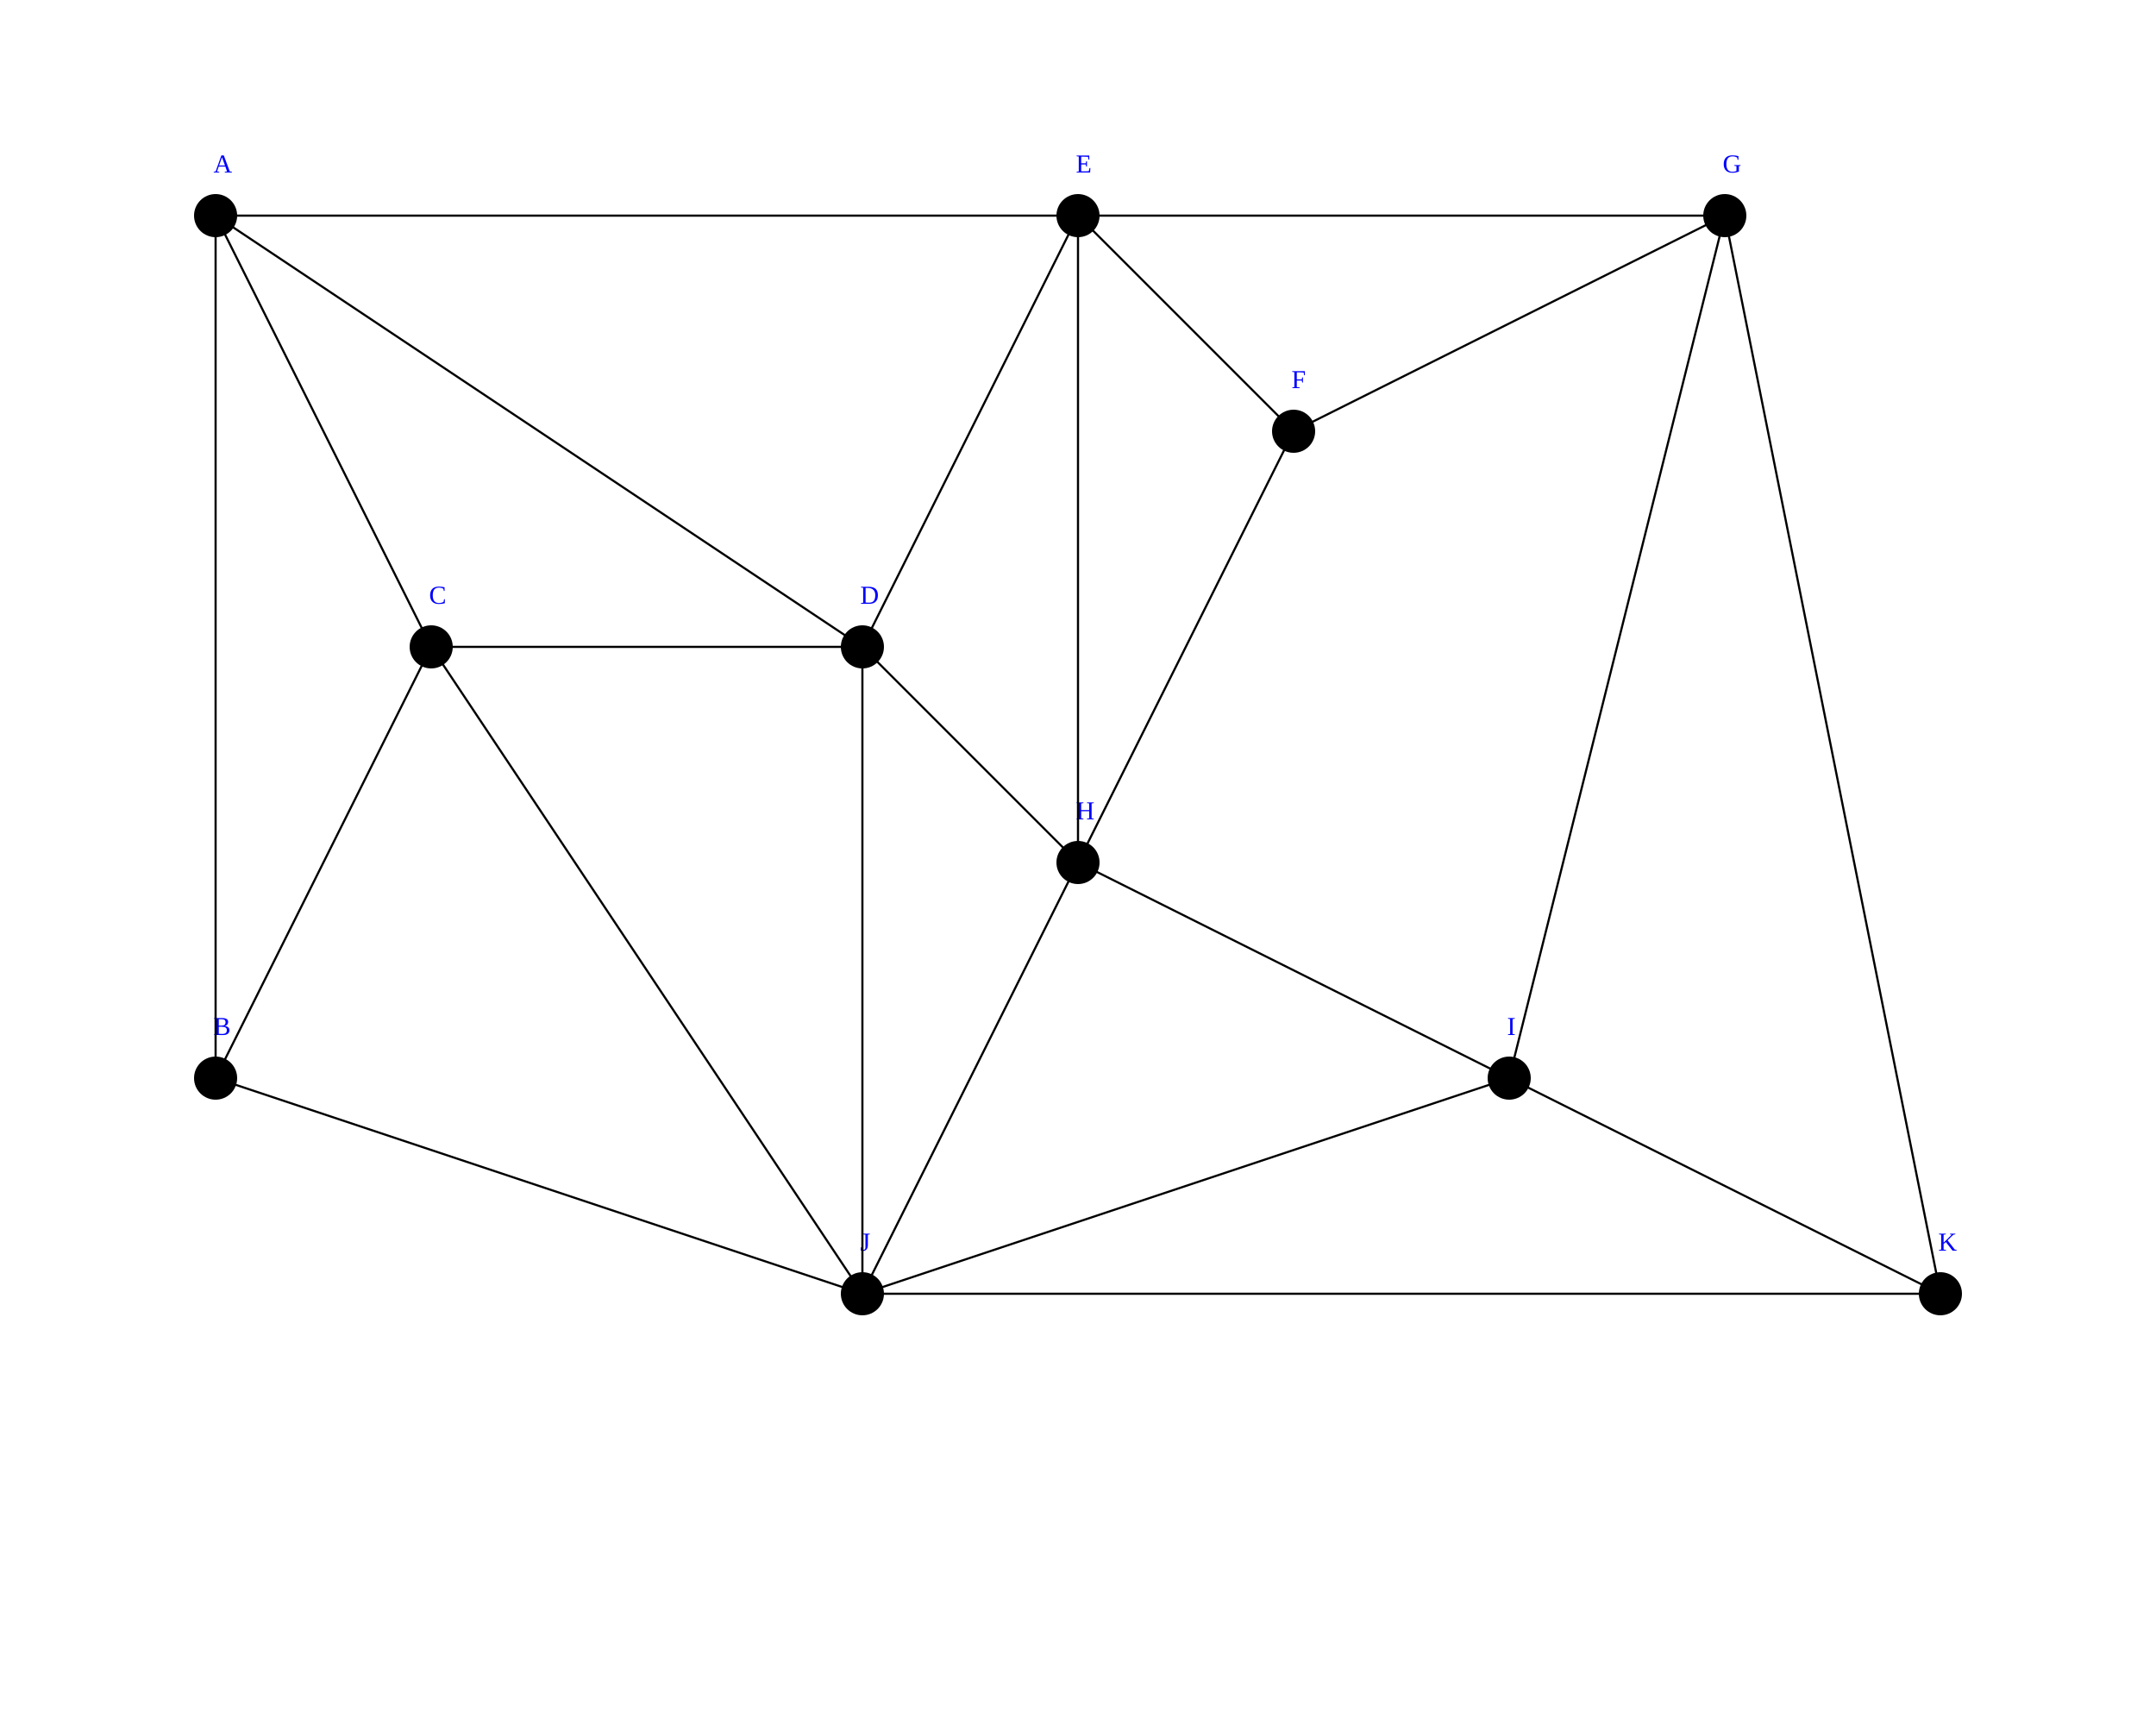
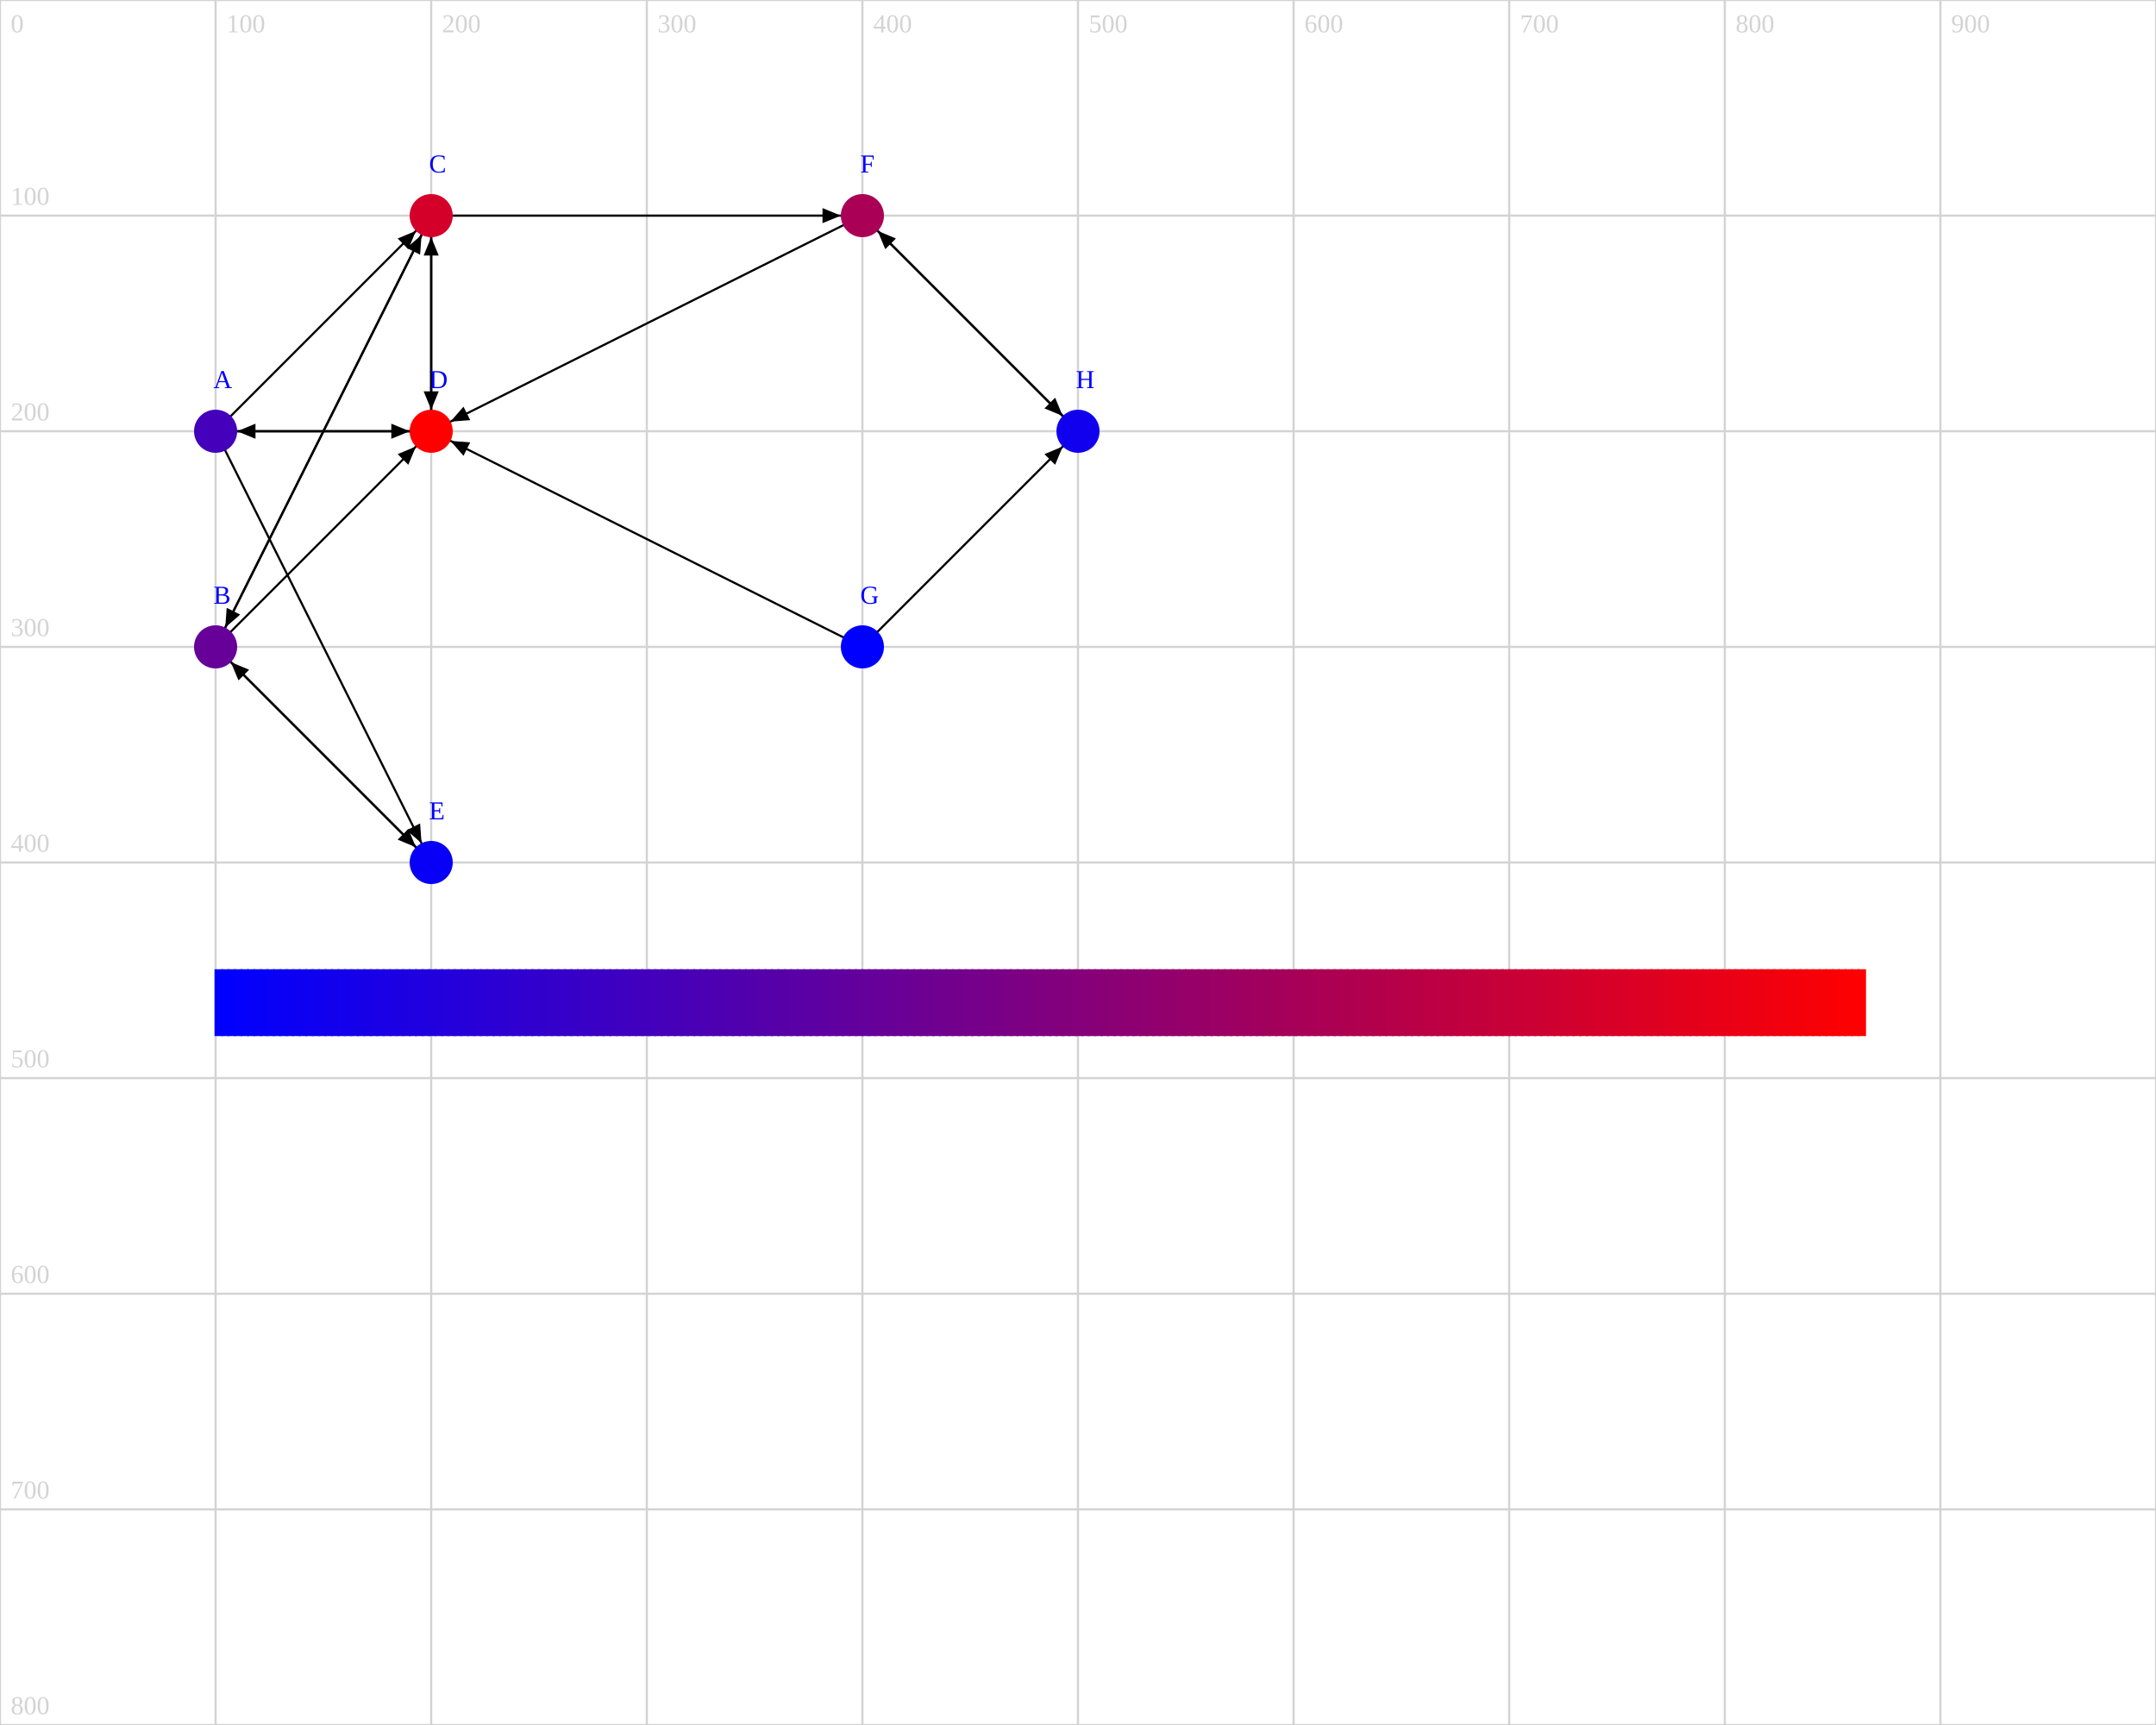
<svg xmlns="http://www.w3.org/2000/svg" version="1.1" width="1000" height="800">
-   <circle cx="100" cy="100" r="10" fill="BLACK" />
-   <text x="99" y="80" fill="BLUE">A</text>
-   <circle cx="100" cy="500" r="10" fill="BLACK" />
-   <text x="99" y="480" fill="BLUE">B</text>
-   <circle cx="200" cy="300" r="10" fill="BLACK" />
-   <text x="199" y="280" fill="BLUE">C</text>
-   <circle cx="400" cy="300" r="10" fill="BLACK" />
-   <text x="399" y="280" fill="BLUE">D</text>
-   <circle cx="500" cy="100" r="10" fill="BLACK" />
-   <text x="499" y="80" fill="BLUE">E</text>
-   <circle cx="600" cy="200" r="10" fill="BLACK" />
-   <text x="599" y="180" fill="BLUE">F</text>
-   <circle cx="800" cy="100" r="10" fill="BLACK" />
-   <text x="799" y="80" fill="BLUE">G</text>
-   <circle cx="500" cy="400" r="10" fill="BLACK" />
-   <text x="499" y="380" fill="BLUE">H</text>
-   <circle cx="700" cy="500" r="10" fill="BLACK" />
-   <text x="699" y="480" fill="BLUE">I</text>
-   <circle cx="400" cy="600" r="10" fill="BLACK" />
-   <text x="399" y="580" fill="BLUE">J</text>
-   <circle cx="900" cy="600" r="10" fill="BLACK" />
-   <text x="899" y="580" fill="BLUE">K</text>
-   <line x1="100" y1="100" x2="100" y2="500" stroke="BLACK" />
-   <line x1="100" y1="100" x2="200" y2="300" stroke="BLACK" />
-   <line x1="100" y1="100" x2="400" y2="300" stroke="BLACK" />
-   <line x1="100" y1="100" x2="500" y2="100" stroke="BLACK" />
-   <line x1="100" y1="500" x2="200" y2="300" stroke="BLACK" />
-   <line x1="100" y1="500" x2="400" y2="600" stroke="BLACK" />
-   <line x1="200" y1="300" x2="400" y2="300" stroke="BLACK" />
-   <line x1="200" y1="300" x2="400" y2="600" stroke="BLACK" />
-   <line x1="400" y1="300" x2="500" y2="100" stroke="BLACK" />
-   <line x1="400" y1="300" x2="500" y2="400" stroke="BLACK" />
-   <line x1="400" y1="300" x2="400" y2="600" stroke="BLACK" />
-   <line x1="500" y1="100" x2="600" y2="200" stroke="BLACK" />
-   <line x1="500" y1="100" x2="800" y2="100" stroke="BLACK" />
-   <line x1="500" y1="100" x2="500" y2="400" stroke="BLACK" />
-   <line x1="600" y1="200" x2="800" y2="100" stroke="BLACK" />
-   <line x1="600" y1="200" x2="500" y2="400" stroke="BLACK" />
-   <line x1="800" y1="100" x2="700" y2="500" stroke="BLACK" />
-   <line x1="800" y1="100" x2="900" y2="600" stroke="BLACK" />
-   <line x1="500" y1="400" x2="700" y2="500" stroke="BLACK" />
-   <line x1="500" y1="400" x2="400" y2="600" stroke="BLACK" />
-   <line x1="700" y1="500" x2="400" y2="600" stroke="BLACK" />
-   <line x1="700" y1="500" x2="900" y2="600" stroke="BLACK" />
-   <line x1="400" y1="600" x2="900" y2="600" stroke="BLACK" />
+   <line x1="0" y1="0" x2="1000" y2="0" stroke="lightgrey" />
+   <text x="5" y="-5" fill="lightgrey">0</text>
+   <line x1="0" y1="100" x2="1000" y2="100" stroke="lightgrey" />
+   <text x="5" y="95" fill="lightgrey">100</text>
+   <line x1="0" y1="200" x2="1000" y2="200" stroke="lightgrey" />
+   <text x="5" y="195" fill="lightgrey">200</text>
+   <line x1="0" y1="300" x2="1000" y2="300" stroke="lightgrey" />
+   <text x="5" y="295" fill="lightgrey">300</text>
+   <line x1="0" y1="400" x2="1000" y2="400" stroke="lightgrey" />
+   <text x="5" y="395" fill="lightgrey">400</text>
+   <line x1="0" y1="500" x2="1000" y2="500" stroke="lightgrey" />
+   <text x="5" y="495" fill="lightgrey">500</text>
+   <line x1="0" y1="600" x2="1000" y2="600" stroke="lightgrey" />
+   <text x="5" y="595" fill="lightgrey">600</text>
+   <line x1="0" y1="700" x2="1000" y2="700" stroke="lightgrey" />
+   <text x="5" y="695" fill="lightgrey">700</text>
+   <line x1="0" y1="800" x2="1000" y2="800" stroke="lightgrey" />
+   <text x="5" y="795" fill="lightgrey">800</text>
+   <line x1="0" y1="0" x2="0" y2="800" stroke="lightgrey" />
+   <text x="5" y="15" fill="lightgrey">0</text>
+   <line x1="100" y1="0" x2="100" y2="800" stroke="lightgrey" />
+   <text x="105" y="15" fill="lightgrey">100</text>
+   <line x1="200" y1="0" x2="200" y2="800" stroke="lightgrey" />
+   <text x="205" y="15" fill="lightgrey">200</text>
+   <line x1="300" y1="0" x2="300" y2="800" stroke="lightgrey" />
+   <text x="305" y="15" fill="lightgrey">300</text>
+   <line x1="400" y1="0" x2="400" y2="800" stroke="lightgrey" />
+   <text x="405" y="15" fill="lightgrey">400</text>
+   <line x1="500" y1="0" x2="500" y2="800" stroke="lightgrey" />
+   <text x="505" y="15" fill="lightgrey">500</text>
+   <line x1="600" y1="0" x2="600" y2="800" stroke="lightgrey" />
+   <text x="605" y="15" fill="lightgrey">600</text>
+   <line x1="700" y1="0" x2="700" y2="800" stroke="lightgrey" />
+   <text x="705" y="15" fill="lightgrey">700</text>
+   <line x1="800" y1="0" x2="800" y2="800" stroke="lightgrey" />
+   <text x="805" y="15" fill="lightgrey">800</text>
+   <line x1="900" y1="0" x2="900" y2="800" stroke="lightgrey" />
+   <text x="905" y="15" fill="lightgrey">900</text>
+   <line x1="1000" y1="0" x2="1000" y2="800" stroke="lightgrey" />
+   <text x="1005" y="15" fill="lightgrey">1000</text>
+   <rect x="100" y="450" width="3" height="30" stroke="rgb(0,0,255)" fill="rgb(0,0,255)" />
+   <rect x="103" y="450" width="3" height="30" stroke="rgb(1,0,254)" fill="rgb(1,0,254)" />
+   <rect x="106" y="450" width="3" height="30" stroke="rgb(2,0,253)" fill="rgb(2,0,253)" />
+   <rect x="109" y="450" width="3" height="30" stroke="rgb(3,0,252)" fill="rgb(3,0,252)" />
+   <rect x="112" y="450" width="3" height="30" stroke="rgb(4,0,251)" fill="rgb(4,0,251)" />
+   <rect x="115" y="450" width="3" height="30" stroke="rgb(5,0,250)" fill="rgb(5,0,250)" />
+   <rect x="118" y="450" width="3" height="30" stroke="rgb(6,0,249)" fill="rgb(6,0,249)" />
+   <rect x="121" y="450" width="3" height="30" stroke="rgb(7,0,248)" fill="rgb(7,0,248)" />
+   <rect x="124" y="450" width="3" height="30" stroke="rgb(8,0,247)" fill="rgb(8,0,247)" />
+   <rect x="127" y="450" width="3" height="30" stroke="rgb(9,0,246)" fill="rgb(9,0,246)" />
+   <rect x="130" y="450" width="3" height="30" stroke="rgb(10,0,245)" fill="rgb(10,0,245)" />
+   <rect x="133" y="450" width="3" height="30" stroke="rgb(11,0,244)" fill="rgb(11,0,244)" />
+   <rect x="136" y="450" width="3" height="30" stroke="rgb(12,0,243)" fill="rgb(12,0,243)" />
+   <rect x="139" y="450" width="3" height="30" stroke="rgb(13,0,242)" fill="rgb(13,0,242)" />
+   <rect x="142" y="450" width="3" height="30" stroke="rgb(14,0,241)" fill="rgb(14,0,241)" />
+   <rect x="145" y="450" width="3" height="30" stroke="rgb(15,0,240)" fill="rgb(15,0,240)" />
+   <rect x="148" y="450" width="3" height="30" stroke="rgb(16,0,239)" fill="rgb(16,0,239)" />
+   <rect x="151" y="450" width="3" height="30" stroke="rgb(17,0,238)" fill="rgb(17,0,238)" />
+   <rect x="154" y="450" width="3" height="30" stroke="rgb(18,0,237)" fill="rgb(18,0,237)" />
+   <rect x="157" y="450" width="3" height="30" stroke="rgb(19,0,236)" fill="rgb(19,0,236)" />
+   <rect x="160" y="450" width="3" height="30" stroke="rgb(20,0,235)" fill="rgb(20,0,235)" />
+   <rect x="163" y="450" width="3" height="30" stroke="rgb(21,0,234)" fill="rgb(21,0,234)" />
+   <rect x="166" y="450" width="3" height="30" stroke="rgb(22,0,233)" fill="rgb(22,0,233)" />
+   <rect x="169" y="450" width="3" height="30" stroke="rgb(23,0,232)" fill="rgb(23,0,232)" />
+   <rect x="172" y="450" width="3" height="30" stroke="rgb(24,0,231)" fill="rgb(24,0,231)" />
+   <rect x="175" y="450" width="3" height="30" stroke="rgb(25,0,230)" fill="rgb(25,0,230)" />
+   <rect x="178" y="450" width="3" height="30" stroke="rgb(26,0,229)" fill="rgb(26,0,229)" />
+   <rect x="181" y="450" width="3" height="30" stroke="rgb(27,0,228)" fill="rgb(27,0,228)" />
+   <rect x="184" y="450" width="3" height="30" stroke="rgb(28,0,227)" fill="rgb(28,0,227)" />
+   <rect x="187" y="450" width="3" height="30" stroke="rgb(29,0,226)" fill="rgb(29,0,226)" />
+   <rect x="190" y="450" width="3" height="30" stroke="rgb(30,0,225)" fill="rgb(30,0,225)" />
+   <rect x="193" y="450" width="3" height="30" stroke="rgb(31,0,224)" fill="rgb(31,0,224)" />
+   <rect x="196" y="450" width="3" height="30" stroke="rgb(32,0,223)" fill="rgb(32,0,223)" />
+   <rect x="199" y="450" width="3" height="30" stroke="rgb(33,0,222)" fill="rgb(33,0,222)" />
+   <rect x="202" y="450" width="3" height="30" stroke="rgb(34,0,221)" fill="rgb(34,0,221)" />
+   <rect x="205" y="450" width="3" height="30" stroke="rgb(35,0,220)" fill="rgb(35,0,220)" />
+   <rect x="208" y="450" width="3" height="30" stroke="rgb(36,0,219)" fill="rgb(36,0,219)" />
+   <rect x="211" y="450" width="3" height="30" stroke="rgb(37,0,218)" fill="rgb(37,0,218)" />
+   <rect x="214" y="450" width="3" height="30" stroke="rgb(38,0,217)" fill="rgb(38,0,217)" />
+   <rect x="217" y="450" width="3" height="30" stroke="rgb(39,0,216)" fill="rgb(39,0,216)" />
+   <rect x="220" y="450" width="3" height="30" stroke="rgb(40,0,215)" fill="rgb(40,0,215)" />
+   <rect x="223" y="450" width="3" height="30" stroke="rgb(41,0,214)" fill="rgb(41,0,214)" />
+   <rect x="226" y="450" width="3" height="30" stroke="rgb(42,0,213)" fill="rgb(42,0,213)" />
+   <rect x="229" y="450" width="3" height="30" stroke="rgb(43,0,212)" fill="rgb(43,0,212)" />
+   <rect x="232" y="450" width="3" height="30" stroke="rgb(44,0,211)" fill="rgb(44,0,211)" />
+   <rect x="235" y="450" width="3" height="30" stroke="rgb(45,0,210)" fill="rgb(45,0,210)" />
+   <rect x="238" y="450" width="3" height="30" stroke="rgb(46,0,209)" fill="rgb(46,0,209)" />
+   <rect x="241" y="450" width="3" height="30" stroke="rgb(47,0,208)" fill="rgb(47,0,208)" />
+   <rect x="244" y="450" width="3" height="30" stroke="rgb(48,0,207)" fill="rgb(48,0,207)" />
+   <rect x="247" y="450" width="3" height="30" stroke="rgb(49,0,206)" fill="rgb(49,0,206)" />
+   <rect x="250" y="450" width="3" height="30" stroke="rgb(50,0,205)" fill="rgb(50,0,205)" />
+   <rect x="253" y="450" width="3" height="30" stroke="rgb(51,0,204)" fill="rgb(51,0,204)" />
+   <rect x="256" y="450" width="3" height="30" stroke="rgb(52,0,203)" fill="rgb(52,0,203)" />
+   <rect x="259" y="450" width="3" height="30" stroke="rgb(53,0,202)" fill="rgb(53,0,202)" />
+   <rect x="262" y="450" width="3" height="30" stroke="rgb(54,0,201)" fill="rgb(54,0,201)" />
+   <rect x="265" y="450" width="3" height="30" stroke="rgb(55,0,200)" fill="rgb(55,0,200)" />
+   <rect x="268" y="450" width="3" height="30" stroke="rgb(56,0,199)" fill="rgb(56,0,199)" />
+   <rect x="271" y="450" width="3" height="30" stroke="rgb(57,0,198)" fill="rgb(57,0,198)" />
+   <rect x="274" y="450" width="3" height="30" stroke="rgb(58,0,197)" fill="rgb(58,0,197)" />
+   <rect x="277" y="450" width="3" height="30" stroke="rgb(59,0,196)" fill="rgb(59,0,196)" />
+   <rect x="280" y="450" width="3" height="30" stroke="rgb(60,0,195)" fill="rgb(60,0,195)" />
+   <rect x="283" y="450" width="3" height="30" stroke="rgb(61,0,194)" fill="rgb(61,0,194)" />
+   <rect x="286" y="450" width="3" height="30" stroke="rgb(62,0,193)" fill="rgb(62,0,193)" />
+   <rect x="289" y="450" width="3" height="30" stroke="rgb(63,0,192)" fill="rgb(63,0,192)" />
+   <rect x="292" y="450" width="3" height="30" stroke="rgb(64,0,191)" fill="rgb(64,0,191)" />
+   <rect x="295" y="450" width="3" height="30" stroke="rgb(65,0,190)" fill="rgb(65,0,190)" />
+   <rect x="298" y="450" width="3" height="30" stroke="rgb(66,0,189)" fill="rgb(66,0,189)" />
+   <rect x="301" y="450" width="3" height="30" stroke="rgb(67,0,188)" fill="rgb(67,0,188)" />
+   <rect x="304" y="450" width="3" height="30" stroke="rgb(68,0,187)" fill="rgb(68,0,187)" />
+   <rect x="307" y="450" width="3" height="30" stroke="rgb(69,0,186)" fill="rgb(69,0,186)" />
+   <rect x="310" y="450" width="3" height="30" stroke="rgb(70,0,185)" fill="rgb(70,0,185)" />
+   <rect x="313" y="450" width="3" height="30" stroke="rgb(71,0,184)" fill="rgb(71,0,184)" />
+   <rect x="316" y="450" width="3" height="30" stroke="rgb(72,0,183)" fill="rgb(72,0,183)" />
+   <rect x="319" y="450" width="3" height="30" stroke="rgb(73,0,182)" fill="rgb(73,0,182)" />
+   <rect x="322" y="450" width="3" height="30" stroke="rgb(74,0,181)" fill="rgb(74,0,181)" />
+   <rect x="325" y="450" width="3" height="30" stroke="rgb(75,0,180)" fill="rgb(75,0,180)" />
+   <rect x="328" y="450" width="3" height="30" stroke="rgb(76,0,179)" fill="rgb(76,0,179)" />
+   <rect x="331" y="450" width="3" height="30" stroke="rgb(77,0,178)" fill="rgb(77,0,178)" />
+   <rect x="334" y="450" width="3" height="30" stroke="rgb(78,0,177)" fill="rgb(78,0,177)" />
+   <rect x="337" y="450" width="3" height="30" stroke="rgb(79,0,176)" fill="rgb(79,0,176)" />
+   <rect x="340" y="450" width="3" height="30" stroke="rgb(80,0,175)" fill="rgb(80,0,175)" />
+   <rect x="343" y="450" width="3" height="30" stroke="rgb(81,0,174)" fill="rgb(81,0,174)" />
+   <rect x="346" y="450" width="3" height="30" stroke="rgb(82,0,173)" fill="rgb(82,0,173)" />
+   <rect x="349" y="450" width="3" height="30" stroke="rgb(83,0,172)" fill="rgb(83,0,172)" />
+   <rect x="352" y="450" width="3" height="30" stroke="rgb(84,0,171)" fill="rgb(84,0,171)" />
+   <rect x="355" y="450" width="3" height="30" stroke="rgb(85,0,170)" fill="rgb(85,0,170)" />
+   <rect x="358" y="450" width="3" height="30" stroke="rgb(86,0,169)" fill="rgb(86,0,169)" />
+   <rect x="361" y="450" width="3" height="30" stroke="rgb(87,0,168)" fill="rgb(87,0,168)" />
+   <rect x="364" y="450" width="3" height="30" stroke="rgb(88,0,167)" fill="rgb(88,0,167)" />
+   <rect x="367" y="450" width="3" height="30" stroke="rgb(89,0,166)" fill="rgb(89,0,166)" />
+   <rect x="370" y="450" width="3" height="30" stroke="rgb(90,0,165)" fill="rgb(90,0,165)" />
+   <rect x="373" y="450" width="3" height="30" stroke="rgb(91,0,164)" fill="rgb(91,0,164)" />
+   <rect x="376" y="450" width="3" height="30" stroke="rgb(92,0,163)" fill="rgb(92,0,163)" />
+   <rect x="379" y="450" width="3" height="30" stroke="rgb(93,0,162)" fill="rgb(93,0,162)" />
+   <rect x="382" y="450" width="3" height="30" stroke="rgb(94,0,161)" fill="rgb(94,0,161)" />
+   <rect x="385" y="450" width="3" height="30" stroke="rgb(95,0,160)" fill="rgb(95,0,160)" />
+   <rect x="388" y="450" width="3" height="30" stroke="rgb(96,0,159)" fill="rgb(96,0,159)" />
+   <rect x="391" y="450" width="3" height="30" stroke="rgb(97,0,158)" fill="rgb(97,0,158)" />
+   <rect x="394" y="450" width="3" height="30" stroke="rgb(98,0,157)" fill="rgb(98,0,157)" />
+   <rect x="397" y="450" width="3" height="30" stroke="rgb(99,0,156)" fill="rgb(99,0,156)" />
+   <rect x="400" y="450" width="3" height="30" stroke="rgb(100,0,155)" fill="rgb(100,0,155)" />
+   <rect x="403" y="450" width="3" height="30" stroke="rgb(101,0,154)" fill="rgb(101,0,154)" />
+   <rect x="406" y="450" width="3" height="30" stroke="rgb(102,0,153)" fill="rgb(102,0,153)" />
+   <rect x="409" y="450" width="3" height="30" stroke="rgb(103,0,152)" fill="rgb(103,0,152)" />
+   <rect x="412" y="450" width="3" height="30" stroke="rgb(104,0,151)" fill="rgb(104,0,151)" />
+   <rect x="415" y="450" width="3" height="30" stroke="rgb(105,0,150)" fill="rgb(105,0,150)" />
+   <rect x="418" y="450" width="3" height="30" stroke="rgb(106,0,149)" fill="rgb(106,0,149)" />
+   <rect x="421" y="450" width="3" height="30" stroke="rgb(107,0,148)" fill="rgb(107,0,148)" />
+   <rect x="424" y="450" width="3" height="30" stroke="rgb(108,0,147)" fill="rgb(108,0,147)" />
+   <rect x="427" y="450" width="3" height="30" stroke="rgb(109,0,146)" fill="rgb(109,0,146)" />
+   <rect x="430" y="450" width="3" height="30" stroke="rgb(110,0,145)" fill="rgb(110,0,145)" />
+   <rect x="433" y="450" width="3" height="30" stroke="rgb(111,0,144)" fill="rgb(111,0,144)" />
+   <rect x="436" y="450" width="3" height="30" stroke="rgb(112,0,143)" fill="rgb(112,0,143)" />
+   <rect x="439" y="450" width="3" height="30" stroke="rgb(113,0,142)" fill="rgb(113,0,142)" />
+   <rect x="442" y="450" width="3" height="30" stroke="rgb(114,0,141)" fill="rgb(114,0,141)" />
+   <rect x="445" y="450" width="3" height="30" stroke="rgb(115,0,140)" fill="rgb(115,0,140)" />
+   <rect x="448" y="450" width="3" height="30" stroke="rgb(116,0,139)" fill="rgb(116,0,139)" />
+   <rect x="451" y="450" width="3" height="30" stroke="rgb(117,0,138)" fill="rgb(117,0,138)" />
+   <rect x="454" y="450" width="3" height="30" stroke="rgb(118,0,137)" fill="rgb(118,0,137)" />
+   <rect x="457" y="450" width="3" height="30" stroke="rgb(119,0,136)" fill="rgb(119,0,136)" />
+   <rect x="460" y="450" width="3" height="30" stroke="rgb(120,0,135)" fill="rgb(120,0,135)" />
+   <rect x="463" y="450" width="3" height="30" stroke="rgb(121,0,134)" fill="rgb(121,0,134)" />
+   <rect x="466" y="450" width="3" height="30" stroke="rgb(122,0,133)" fill="rgb(122,0,133)" />
+   <rect x="469" y="450" width="3" height="30" stroke="rgb(123,0,132)" fill="rgb(123,0,132)" />
+   <rect x="472" y="450" width="3" height="30" stroke="rgb(124,0,131)" fill="rgb(124,0,131)" />
+   <rect x="475" y="450" width="3" height="30" stroke="rgb(125,0,130)" fill="rgb(125,0,130)" />
+   <rect x="478" y="450" width="3" height="30" stroke="rgb(126,0,129)" fill="rgb(126,0,129)" />
+   <rect x="481" y="450" width="3" height="30" stroke="rgb(127,0,128)" fill="rgb(127,0,128)" />
+   <rect x="484" y="450" width="3" height="30" stroke="rgb(128,0,127)" fill="rgb(128,0,127)" />
+   <rect x="487" y="450" width="3" height="30" stroke="rgb(129,0,126)" fill="rgb(129,0,126)" />
+   <rect x="490" y="450" width="3" height="30" stroke="rgb(130,0,125)" fill="rgb(130,0,125)" />
+   <rect x="493" y="450" width="3" height="30" stroke="rgb(131,0,124)" fill="rgb(131,0,124)" />
+   <rect x="496" y="450" width="3" height="30" stroke="rgb(132,0,123)" fill="rgb(132,0,123)" />
+   <rect x="499" y="450" width="3" height="30" stroke="rgb(133,0,122)" fill="rgb(133,0,122)" />
+   <rect x="502" y="450" width="3" height="30" stroke="rgb(134,0,121)" fill="rgb(134,0,121)" />
+   <rect x="505" y="450" width="3" height="30" stroke="rgb(135,0,120)" fill="rgb(135,0,120)" />
+   <rect x="508" y="450" width="3" height="30" stroke="rgb(136,0,119)" fill="rgb(136,0,119)" />
+   <rect x="511" y="450" width="3" height="30" stroke="rgb(137,0,118)" fill="rgb(137,0,118)" />
+   <rect x="514" y="450" width="3" height="30" stroke="rgb(138,0,117)" fill="rgb(138,0,117)" />
+   <rect x="517" y="450" width="3" height="30" stroke="rgb(139,0,116)" fill="rgb(139,0,116)" />
+   <rect x="520" y="450" width="3" height="30" stroke="rgb(140,0,115)" fill="rgb(140,0,115)" />
+   <rect x="523" y="450" width="3" height="30" stroke="rgb(141,0,114)" fill="rgb(141,0,114)" />
+   <rect x="526" y="450" width="3" height="30" stroke="rgb(142,0,113)" fill="rgb(142,0,113)" />
+   <rect x="529" y="450" width="3" height="30" stroke="rgb(143,0,112)" fill="rgb(143,0,112)" />
+   <rect x="532" y="450" width="3" height="30" stroke="rgb(144,0,111)" fill="rgb(144,0,111)" />
+   <rect x="535" y="450" width="3" height="30" stroke="rgb(145,0,110)" fill="rgb(145,0,110)" />
+   <rect x="538" y="450" width="3" height="30" stroke="rgb(146,0,109)" fill="rgb(146,0,109)" />
+   <rect x="541" y="450" width="3" height="30" stroke="rgb(147,0,108)" fill="rgb(147,0,108)" />
+   <rect x="544" y="450" width="3" height="30" stroke="rgb(148,0,107)" fill="rgb(148,0,107)" />
+   <rect x="547" y="450" width="3" height="30" stroke="rgb(149,0,106)" fill="rgb(149,0,106)" />
+   <rect x="550" y="450" width="3" height="30" stroke="rgb(150,0,105)" fill="rgb(150,0,105)" />
+   <rect x="553" y="450" width="3" height="30" stroke="rgb(151,0,104)" fill="rgb(151,0,104)" />
+   <rect x="556" y="450" width="3" height="30" stroke="rgb(152,0,103)" fill="rgb(152,0,103)" />
+   <rect x="559" y="450" width="3" height="30" stroke="rgb(153,0,102)" fill="rgb(153,0,102)" />
+   <rect x="562" y="450" width="3" height="30" stroke="rgb(154,0,101)" fill="rgb(154,0,101)" />
+   <rect x="565" y="450" width="3" height="30" stroke="rgb(155,0,100)" fill="rgb(155,0,100)" />
+   <rect x="568" y="450" width="3" height="30" stroke="rgb(156,0,99)" fill="rgb(156,0,99)" />
+   <rect x="571" y="450" width="3" height="30" stroke="rgb(157,0,98)" fill="rgb(157,0,98)" />
+   <rect x="574" y="450" width="3" height="30" stroke="rgb(158,0,97)" fill="rgb(158,0,97)" />
+   <rect x="577" y="450" width="3" height="30" stroke="rgb(159,0,96)" fill="rgb(159,0,96)" />
+   <rect x="580" y="450" width="3" height="30" stroke="rgb(160,0,95)" fill="rgb(160,0,95)" />
+   <rect x="583" y="450" width="3" height="30" stroke="rgb(161,0,94)" fill="rgb(161,0,94)" />
+   <rect x="586" y="450" width="3" height="30" stroke="rgb(162,0,93)" fill="rgb(162,0,93)" />
+   <rect x="589" y="450" width="3" height="30" stroke="rgb(163,0,92)" fill="rgb(163,0,92)" />
+   <rect x="592" y="450" width="3" height="30" stroke="rgb(164,0,91)" fill="rgb(164,0,91)" />
+   <rect x="595" y="450" width="3" height="30" stroke="rgb(165,0,90)" fill="rgb(165,0,90)" />
+   <rect x="598" y="450" width="3" height="30" stroke="rgb(166,0,89)" fill="rgb(166,0,89)" />
+   <rect x="601" y="450" width="3" height="30" stroke="rgb(167,0,88)" fill="rgb(167,0,88)" />
+   <rect x="604" y="450" width="3" height="30" stroke="rgb(168,0,87)" fill="rgb(168,0,87)" />
+   <rect x="607" y="450" width="3" height="30" stroke="rgb(169,0,86)" fill="rgb(169,0,86)" />
+   <rect x="610" y="450" width="3" height="30" stroke="rgb(170,0,85)" fill="rgb(170,0,85)" />
+   <rect x="613" y="450" width="3" height="30" stroke="rgb(171,0,84)" fill="rgb(171,0,84)" />
+   <rect x="616" y="450" width="3" height="30" stroke="rgb(172,0,83)" fill="rgb(172,0,83)" />
+   <rect x="619" y="450" width="3" height="30" stroke="rgb(173,0,82)" fill="rgb(173,0,82)" />
+   <rect x="622" y="450" width="3" height="30" stroke="rgb(174,0,81)" fill="rgb(174,0,81)" />
+   <rect x="625" y="450" width="3" height="30" stroke="rgb(175,0,80)" fill="rgb(175,0,80)" />
+   <rect x="628" y="450" width="3" height="30" stroke="rgb(176,0,79)" fill="rgb(176,0,79)" />
+   <rect x="631" y="450" width="3" height="30" stroke="rgb(177,0,78)" fill="rgb(177,0,78)" />
+   <rect x="634" y="450" width="3" height="30" stroke="rgb(178,0,77)" fill="rgb(178,0,77)" />
+   <rect x="637" y="450" width="3" height="30" stroke="rgb(179,0,76)" fill="rgb(179,0,76)" />
+   <rect x="640" y="450" width="3" height="30" stroke="rgb(180,0,75)" fill="rgb(180,0,75)" />
+   <rect x="643" y="450" width="3" height="30" stroke="rgb(181,0,74)" fill="rgb(181,0,74)" />
+   <rect x="646" y="450" width="3" height="30" stroke="rgb(182,0,73)" fill="rgb(182,0,73)" />
+   <rect x="649" y="450" width="3" height="30" stroke="rgb(183,0,72)" fill="rgb(183,0,72)" />
+   <rect x="652" y="450" width="3" height="30" stroke="rgb(184,0,71)" fill="rgb(184,0,71)" />
+   <rect x="655" y="450" width="3" height="30" stroke="rgb(185,0,70)" fill="rgb(185,0,70)" />
+   <rect x="658" y="450" width="3" height="30" stroke="rgb(186,0,69)" fill="rgb(186,0,69)" />
+   <rect x="661" y="450" width="3" height="30" stroke="rgb(187,0,68)" fill="rgb(187,0,68)" />
+   <rect x="664" y="450" width="3" height="30" stroke="rgb(188,0,67)" fill="rgb(188,0,67)" />
+   <rect x="667" y="450" width="3" height="30" stroke="rgb(189,0,66)" fill="rgb(189,0,66)" />
+   <rect x="670" y="450" width="3" height="30" stroke="rgb(190,0,65)" fill="rgb(190,0,65)" />
+   <rect x="673" y="450" width="3" height="30" stroke="rgb(191,0,64)" fill="rgb(191,0,64)" />
+   <rect x="676" y="450" width="3" height="30" stroke="rgb(192,0,63)" fill="rgb(192,0,63)" />
+   <rect x="679" y="450" width="3" height="30" stroke="rgb(193,0,62)" fill="rgb(193,0,62)" />
+   <rect x="682" y="450" width="3" height="30" stroke="rgb(194,0,61)" fill="rgb(194,0,61)" />
+   <rect x="685" y="450" width="3" height="30" stroke="rgb(195,0,60)" fill="rgb(195,0,60)" />
+   <rect x="688" y="450" width="3" height="30" stroke="rgb(196,0,59)" fill="rgb(196,0,59)" />
+   <rect x="691" y="450" width="3" height="30" stroke="rgb(197,0,58)" fill="rgb(197,0,58)" />
+   <rect x="694" y="450" width="3" height="30" stroke="rgb(198,0,57)" fill="rgb(198,0,57)" />
+   <rect x="697" y="450" width="3" height="30" stroke="rgb(199,0,56)" fill="rgb(199,0,56)" />
+   <rect x="700" y="450" width="3" height="30" stroke="rgb(200,0,55)" fill="rgb(200,0,55)" />
+   <rect x="703" y="450" width="3" height="30" stroke="rgb(201,0,54)" fill="rgb(201,0,54)" />
+   <rect x="706" y="450" width="3" height="30" stroke="rgb(202,0,53)" fill="rgb(202,0,53)" />
+   <rect x="709" y="450" width="3" height="30" stroke="rgb(203,0,52)" fill="rgb(203,0,52)" />
+   <rect x="712" y="450" width="3" height="30" stroke="rgb(204,0,51)" fill="rgb(204,0,51)" />
+   <rect x="715" y="450" width="3" height="30" stroke="rgb(205,0,50)" fill="rgb(205,0,50)" />
+   <rect x="718" y="450" width="3" height="30" stroke="rgb(206,0,49)" fill="rgb(206,0,49)" />
+   <rect x="721" y="450" width="3" height="30" stroke="rgb(207,0,48)" fill="rgb(207,0,48)" />
+   <rect x="724" y="450" width="3" height="30" stroke="rgb(208,0,47)" fill="rgb(208,0,47)" />
+   <rect x="727" y="450" width="3" height="30" stroke="rgb(209,0,46)" fill="rgb(209,0,46)" />
+   <rect x="730" y="450" width="3" height="30" stroke="rgb(210,0,45)" fill="rgb(210,0,45)" />
+   <rect x="733" y="450" width="3" height="30" stroke="rgb(211,0,44)" fill="rgb(211,0,44)" />
+   <rect x="736" y="450" width="3" height="30" stroke="rgb(212,0,43)" fill="rgb(212,0,43)" />
+   <rect x="739" y="450" width="3" height="30" stroke="rgb(213,0,42)" fill="rgb(213,0,42)" />
+   <rect x="742" y="450" width="3" height="30" stroke="rgb(214,0,41)" fill="rgb(214,0,41)" />
+   <rect x="745" y="450" width="3" height="30" stroke="rgb(215,0,40)" fill="rgb(215,0,40)" />
+   <rect x="748" y="450" width="3" height="30" stroke="rgb(216,0,39)" fill="rgb(216,0,39)" />
+   <rect x="751" y="450" width="3" height="30" stroke="rgb(217,0,38)" fill="rgb(217,0,38)" />
+   <rect x="754" y="450" width="3" height="30" stroke="rgb(218,0,37)" fill="rgb(218,0,37)" />
+   <rect x="757" y="450" width="3" height="30" stroke="rgb(219,0,36)" fill="rgb(219,0,36)" />
+   <rect x="760" y="450" width="3" height="30" stroke="rgb(220,0,35)" fill="rgb(220,0,35)" />
+   <rect x="763" y="450" width="3" height="30" stroke="rgb(221,0,34)" fill="rgb(221,0,34)" />
+   <rect x="766" y="450" width="3" height="30" stroke="rgb(222,0,33)" fill="rgb(222,0,33)" />
+   <rect x="769" y="450" width="3" height="30" stroke="rgb(223,0,32)" fill="rgb(223,0,32)" />
+   <rect x="772" y="450" width="3" height="30" stroke="rgb(224,0,31)" fill="rgb(224,0,31)" />
+   <rect x="775" y="450" width="3" height="30" stroke="rgb(225,0,30)" fill="rgb(225,0,30)" />
+   <rect x="778" y="450" width="3" height="30" stroke="rgb(226,0,29)" fill="rgb(226,0,29)" />
+   <rect x="781" y="450" width="3" height="30" stroke="rgb(227,0,28)" fill="rgb(227,0,28)" />
+   <rect x="784" y="450" width="3" height="30" stroke="rgb(228,0,27)" fill="rgb(228,0,27)" />
+   <rect x="787" y="450" width="3" height="30" stroke="rgb(229,0,26)" fill="rgb(229,0,26)" />
+   <rect x="790" y="450" width="3" height="30" stroke="rgb(230,0,25)" fill="rgb(230,0,25)" />
+   <rect x="793" y="450" width="3" height="30" stroke="rgb(231,0,24)" fill="rgb(231,0,24)" />
+   <rect x="796" y="450" width="3" height="30" stroke="rgb(232,0,23)" fill="rgb(232,0,23)" />
+   <rect x="799" y="450" width="3" height="30" stroke="rgb(233,0,22)" fill="rgb(233,0,22)" />
+   <rect x="802" y="450" width="3" height="30" stroke="rgb(234,0,21)" fill="rgb(234,0,21)" />
+   <rect x="805" y="450" width="3" height="30" stroke="rgb(235,0,20)" fill="rgb(235,0,20)" />
+   <rect x="808" y="450" width="3" height="30" stroke="rgb(236,0,19)" fill="rgb(236,0,19)" />
+   <rect x="811" y="450" width="3" height="30" stroke="rgb(237,0,18)" fill="rgb(237,0,18)" />
+   <rect x="814" y="450" width="3" height="30" stroke="rgb(238,0,17)" fill="rgb(238,0,17)" />
+   <rect x="817" y="450" width="3" height="30" stroke="rgb(239,0,16)" fill="rgb(239,0,16)" />
+   <rect x="820" y="450" width="3" height="30" stroke="rgb(240,0,15)" fill="rgb(240,0,15)" />
+   <rect x="823" y="450" width="3" height="30" stroke="rgb(241,0,14)" fill="rgb(241,0,14)" />
+   <rect x="826" y="450" width="3" height="30" stroke="rgb(242,0,13)" fill="rgb(242,0,13)" />
+   <rect x="829" y="450" width="3" height="30" stroke="rgb(243,0,12)" fill="rgb(243,0,12)" />
+   <rect x="832" y="450" width="3" height="30" stroke="rgb(244,0,11)" fill="rgb(244,0,11)" />
+   <rect x="835" y="450" width="3" height="30" stroke="rgb(245,0,10)" fill="rgb(245,0,10)" />
+   <rect x="838" y="450" width="3" height="30" stroke="rgb(246,0,9)" fill="rgb(246,0,9)" />
+   <rect x="841" y="450" width="3" height="30" stroke="rgb(247,0,8)" fill="rgb(247,0,8)" />
+   <rect x="844" y="450" width="3" height="30" stroke="rgb(248,0,7)" fill="rgb(248,0,7)" />
+   <rect x="847" y="450" width="3" height="30" stroke="rgb(249,0,6)" fill="rgb(249,0,6)" />
+   <rect x="850" y="450" width="3" height="30" stroke="rgb(250,0,5)" fill="rgb(250,0,5)" />
+   <rect x="853" y="450" width="3" height="30" stroke="rgb(251,0,4)" fill="rgb(251,0,4)" />
+   <rect x="856" y="450" width="3" height="30" stroke="rgb(252,0,3)" fill="rgb(252,0,3)" />
+   <rect x="859" y="450" width="3" height="30" stroke="rgb(253,0,2)" fill="rgb(253,0,2)" />
+   <rect x="862" y="450" width="3" height="30" stroke="rgb(254,0,1)" fill="rgb(254,0,1)" />
+   <line x1="100" y1="200" x2="200" y2="100" stroke="BLACK" />
+   <polygon points=" 192.929,107.071 184.444,110.607 189.393,115.556" style="fill:black" />
+   <line x1="100" y1="200" x2="200" y2="200" stroke="BLACK" />
+   <polygon points=" 190,200 181.5,196.5 181.5,203.5" style="fill:black" />
+   <line x1="100" y1="200" x2="200" y2="400" stroke="BLACK" />
+   <polygon points=" 195.528,391.056 194.857,381.888 188.596,385.018" style="fill:black" />
+   <line x1="100" y1="300" x2="200" y2="100" stroke="BLACK" />
+   <polygon points=" 195.528,108.944 188.596,114.982 194.857,118.112" style="fill:black" />
+   <line x1="100" y1="300" x2="200" y2="200" stroke="BLACK" />
+   <polygon points=" 192.929,207.071 184.444,210.607 189.393,215.556" style="fill:black" />
+   <line x1="100" y1="300" x2="200" y2="400" stroke="BLACK" />
+   <polygon points=" 192.929,392.929 189.393,384.444 184.444,389.393" style="fill:black" />
+   <line x1="200" y1="100" x2="100" y2="300" stroke="BLACK" />
+   <polygon points=" 104.472,291.056 111.404,285.018 105.143,281.888" style="fill:black" />
+   <line x1="200" y1="100" x2="200" y2="200" stroke="BLACK" />
+   <polygon points=" 200,190 203.5,181.5 196.5,181.5" style="fill:black" />
+   <line x1="200" y1="100" x2="400" y2="100" stroke="BLACK" />
+   <polygon points=" 390,100 381.5,96.5 381.5,103.5" style="fill:black" />
+   <line x1="200" y1="200" x2="100" y2="200" stroke="BLACK" />
+   <polygon points=" 110,200 118.5,203.5 118.5,196.5" style="fill:black" />
+   <line x1="200" y1="200" x2="200" y2="100" stroke="BLACK" />
+   <polygon points=" 200,110 196.5,118.5 203.5,118.5" style="fill:black" />
+   <line x1="200" y1="400" x2="100" y2="300" stroke="BLACK" />
+   <polygon points=" 107.071,307.071 110.607,315.556 115.556,310.607" style="fill:black" />
+   <line x1="400" y1="100" x2="200" y2="200" stroke="BLACK" />
+   <polygon points=" 208.944,195.528 218.112,194.857 214.982,188.596" style="fill:black" />
+   <line x1="400" y1="100" x2="500" y2="200" stroke="BLACK" />
+   <polygon points=" 492.929,192.929 489.393,184.444 484.444,189.393" style="fill:black" />
+   <line x1="400" y1="300" x2="200" y2="200" stroke="BLACK" />
+   <polygon points=" 208.944,204.472 214.982,211.404 218.112,205.143" style="fill:black" />
+   <line x1="400" y1="300" x2="500" y2="200" stroke="BLACK" />
+   <polygon points=" 492.929,207.071 484.444,210.607 489.393,215.556" style="fill:black" />
+   <line x1="500" y1="200" x2="400" y2="100" stroke="BLACK" />
+   <polygon points=" 407.071,107.071 410.607,115.556 415.556,110.607" style="fill:black" />
+   <circle cx="100" cy="200" r="10" fill="rgb(68,0,187)" />
+   <text x="99" y="180" fill="BLUE">A</text>
+   <circle cx="100" cy="300" r="10" fill="rgb(102,0,153)" />
+   <text x="99" y="280" fill="BLUE">B</text>
+   <circle cx="200" cy="100" r="10" fill="rgb(212,0,42)" />
+   <text x="199" y="80" fill="BLUE">C</text>
+   <circle cx="200" cy="200" r="10" fill="rgb(255,0,0)" />
+   <text x="199" y="180" fill="BLUE">D</text>
+   <circle cx="200" cy="400" r="10" fill="rgb(8,0,246)" />
+   <text x="199" y="380" fill="BLUE">E</text>
+   <circle cx="400" cy="100" r="10" fill="rgb(170,0,85)" />
+   <text x="399" y="80" fill="BLUE">F</text>
+   <circle cx="400" cy="300" r="10" fill="rgb(0,0,255)" />
+   <text x="399" y="280" fill="BLUE">G</text>
+   <circle cx="500" cy="200" r="10" fill="rgb(17,0,238)" />
+   <text x="499" y="180" fill="BLUE">H</text>
  <defs>
    <radialGradient id="redball" cx="30%" cy="30%" r="100%" fx="30%" fy="30%">
      <stop offset="0%" style="stop-color:rgb(255,250,250)" />
      <stop offset="3%" style="stop-color:rgb(255,250,250)" />
      <stop offset="7%" style="stop-color:rgb(255,160,160)" />
      <stop offset="70%" style="stop-color:rgb(255,0,0)" />
      <stop offset="100%" style="stop-color:rgb(255,0,0)" />
    </radialGradient>
    <radialGradient id="greenball" cx="30%" cy="30%" r="100%" fx="30%" fy="30%">
      <stop offset="0%" style="stop-color:rgb(250,255,250)" />
      <stop offset="3%" style="stop-color:rgb(250,255,250)" />
      <stop offset="7%" style="stop-color:rgb(160,255,160)" />
      <stop offset="70%" style="stop-color:rgb(0,255,0)" />
      <stop offset="100%" style="stop-color:rgb(0,255,0)" />
    </radialGradient>
    <radialGradient id="blueball" cx="30%" cy="30%" r="100%" fx="30%" fy="30%">
      <stop offset="0%" style="stop-color:rgb(250,250,255)" />
      <stop offset="3%" style="stop-color:rgb(250,250,255)" />
      <stop offset="7%" style="stop-color:rgb(160,160,255)" />
      <stop offset="70%" style="stop-color:rgb(0,0,255)" />
      <stop offset="100%" style="stop-color:rgb(0,255,0)" />
    </radialGradient>
    <radialGradient id="yellowball" cx="30%" cy="30%" r="100%" fx="30%" fy="30%">
      <stop offset="0%" style="stop-color:rgb(255,255,250)" />
      <stop offset="3%" style="stop-color:rgb(255,255,250)" />
      <stop offset="7%" style="stop-color:rgb(255,255,160)" />
      <stop offset="70%" style="stop-color:rgb(255,255,0)" />
      <stop offset="100%" style="stop-color:rgb(255,255,0)" />
    </radialGradient>
    <radialGradient id="greyball" cx="30%" cy="30%" r="100%" fx="30%" fy="30%">
      <stop offset="0%" style="stop-color:rgb(250,250,250)" />
      <stop offset="3%" style="stop-color:rgb(250,250,250)" />
      <stop offset="7%" style="stop-color:rgb(160,160,160)" />
      <stop offset="70%" style="stop-color:rgb(100,100,100)" />
      <stop offset="100%" style="stop-color:rgb(100,100,100)" />
    </radialGradient>
  </defs>
</svg>
